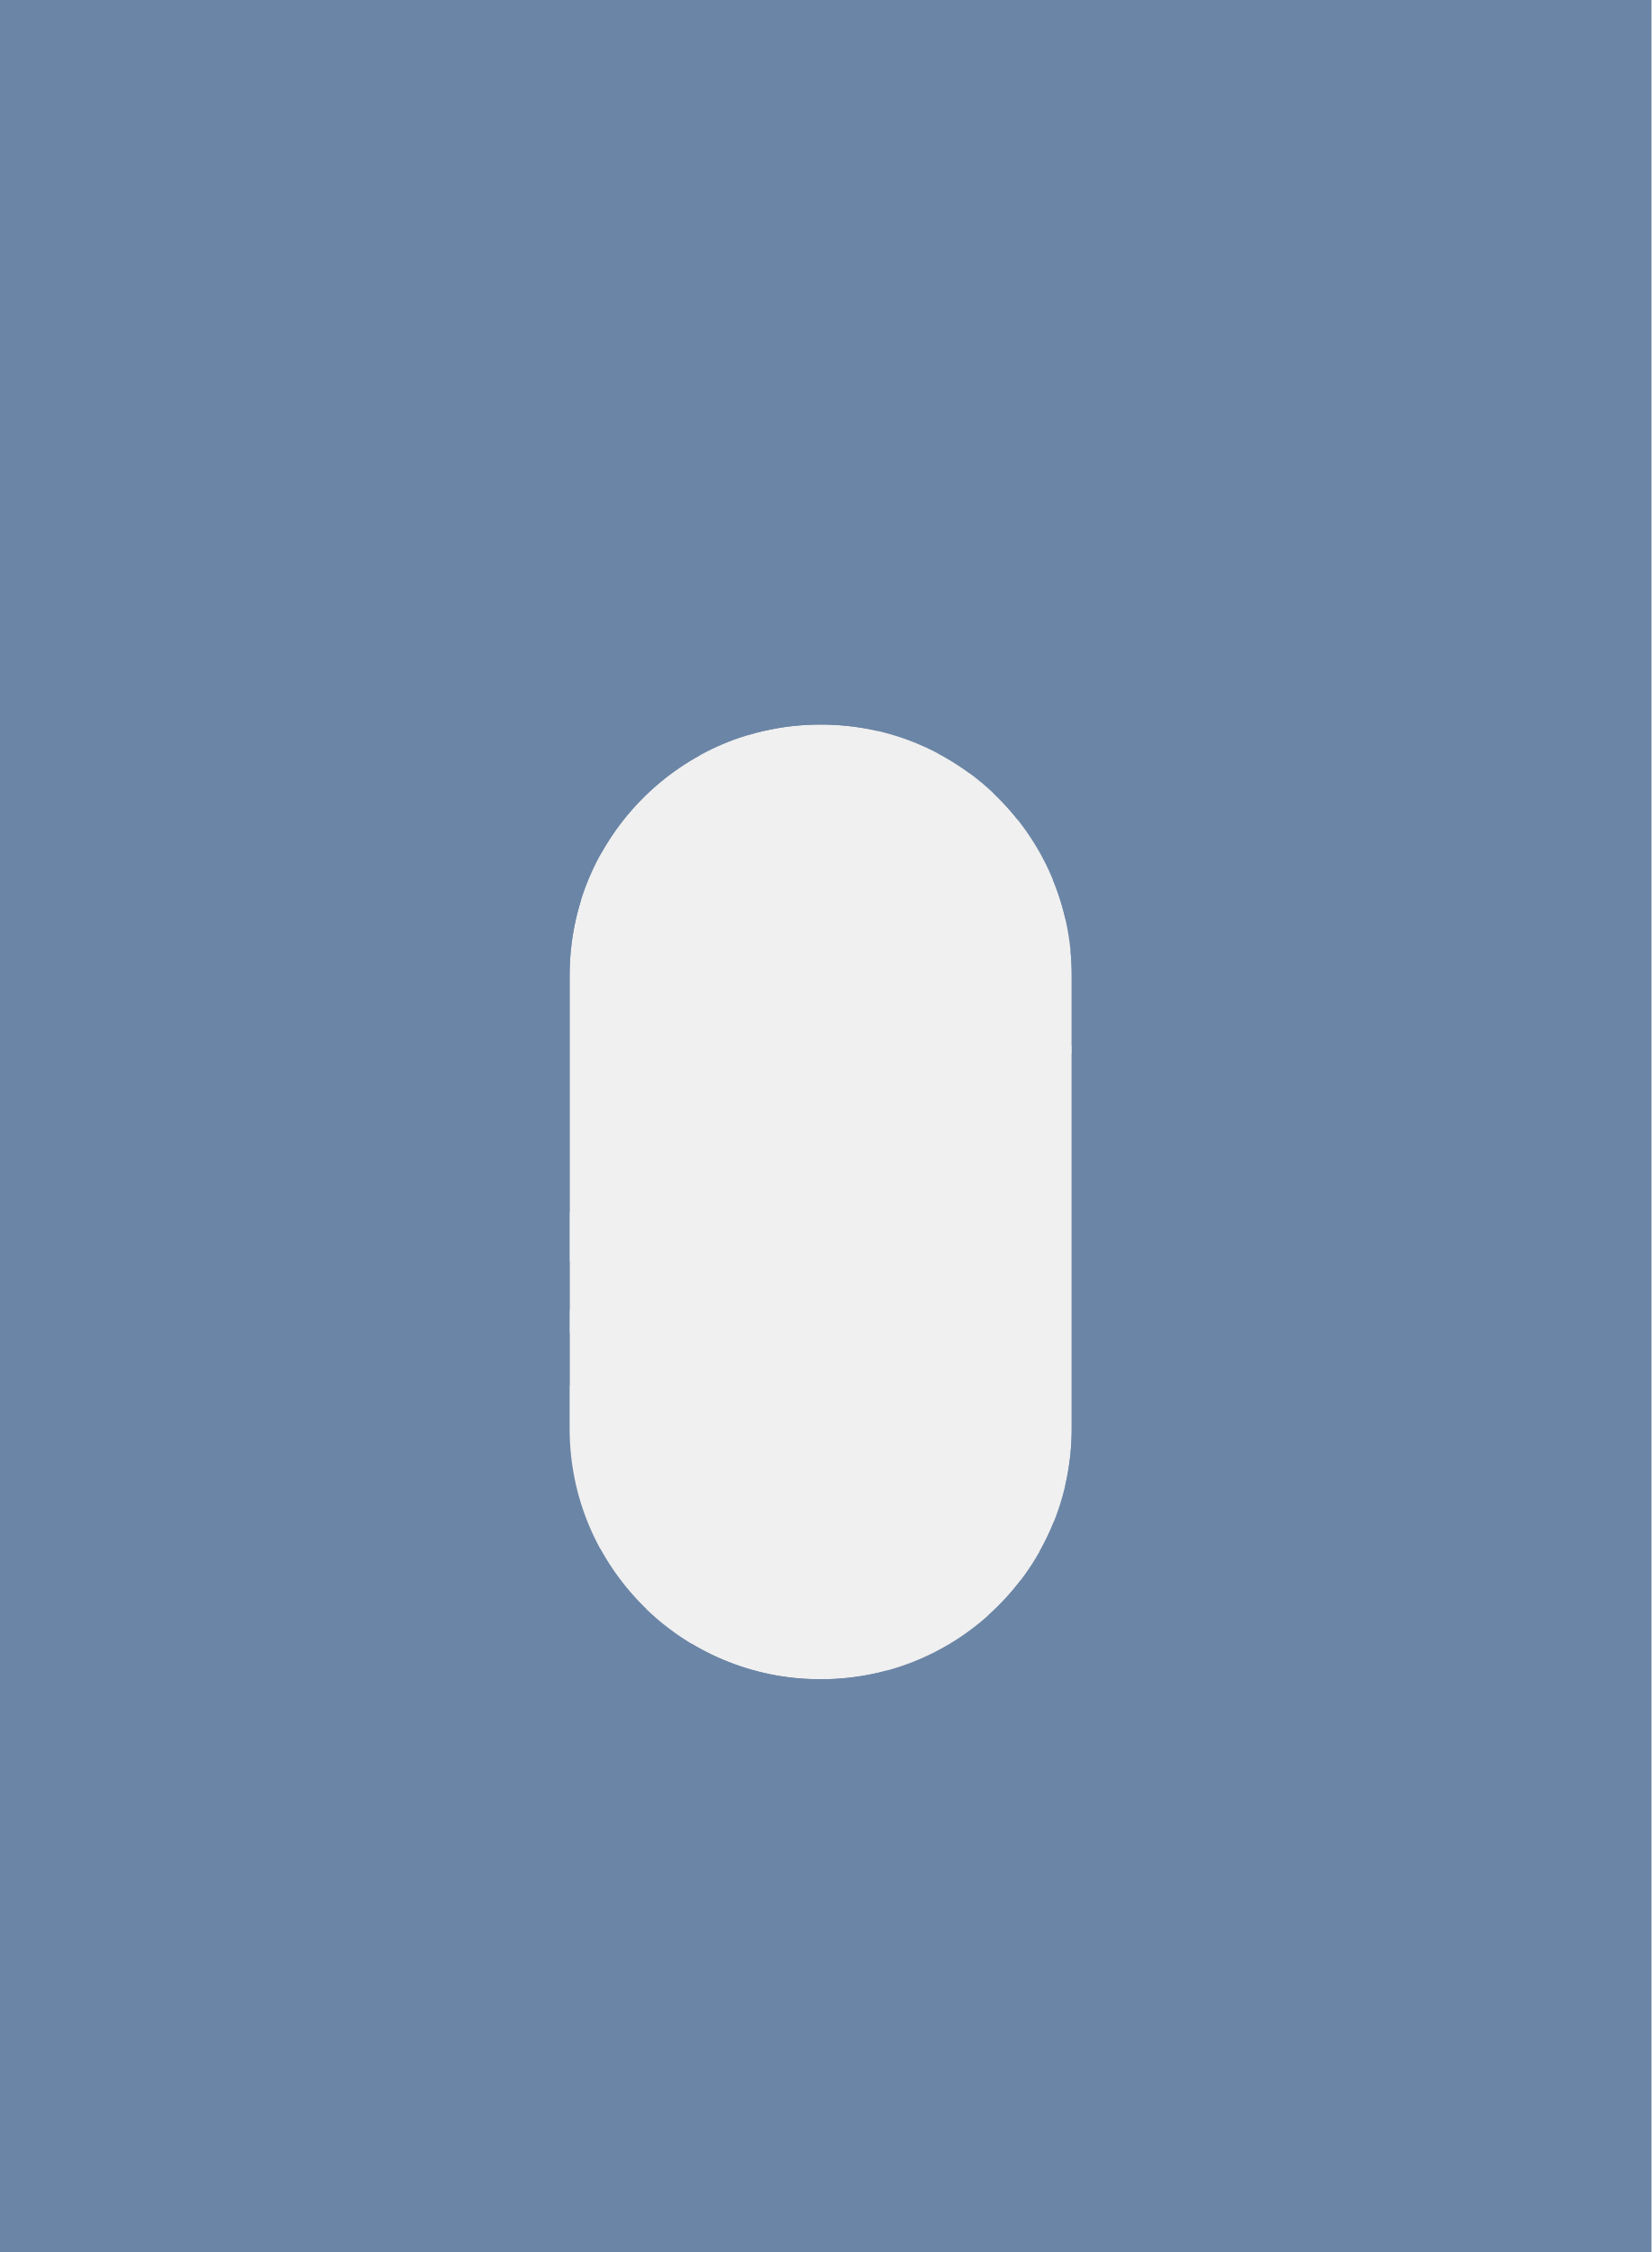
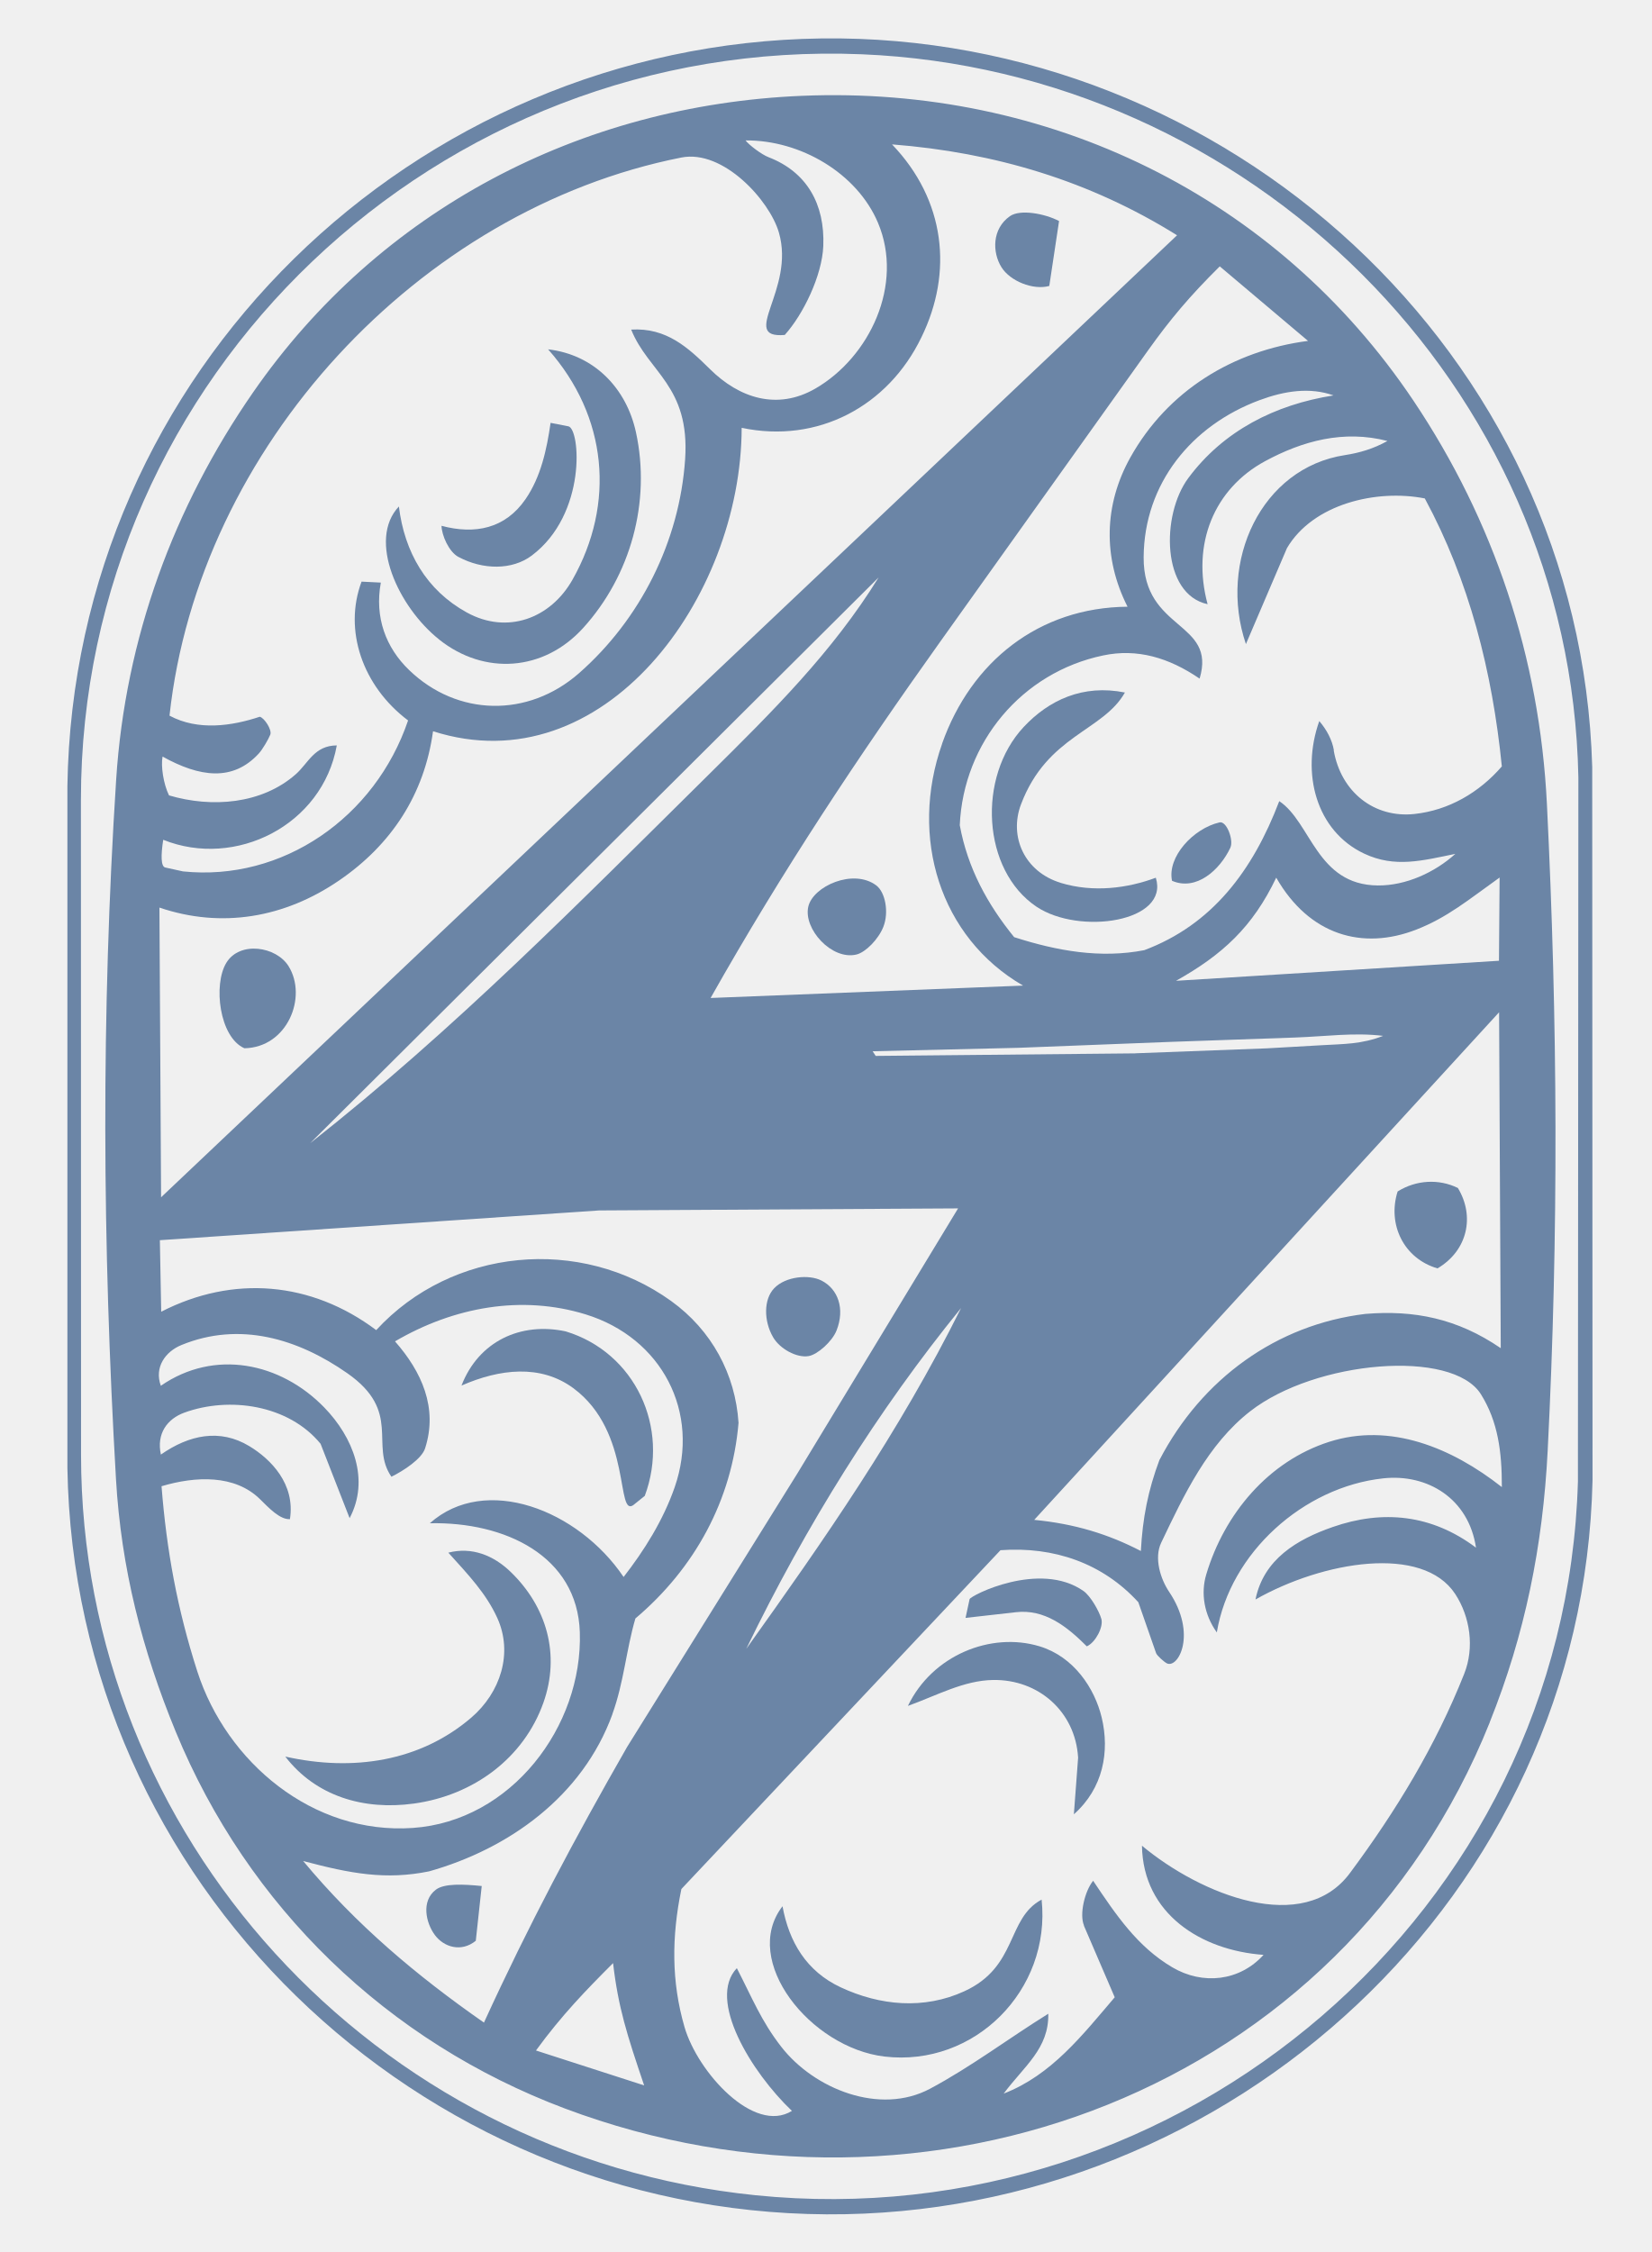
- <svg xmlns="http://www.w3.org/2000/svg" id="Layer_1" version="1.1" viewBox="0 0 1355 1847.71">
-   <defs>
-     <style>
-       .st0 {
-         mask: url(#mask);
-       }
- 
-       .st1 {
-         filter: url(#luminosity-invert-noclip);
-       }
- 
-       .st2 {
-         fill: #6b85a6;
-       }
- 
-       .st3 {
-         fill: #fff;
-       }
- 
-       .st4 {
-         fill: #6b85a6;
-       }
-     </style>
-     <filter id="luminosity-invert-noclip" x="55.3" y="31.49" width="1251.39" height="1785.32" color-interpolation-filters="sRGB" filterUnits="userSpaceOnUse">
-       <feColorMatrix result="cm" values="-1 0 0 0 1 0 -1 0 0 1 0 0 -1 0 1 0 0 0 1 0" />
-       <feFlood flood-color="#fff" result="bg" />
-       <feBlend in="cm" in2="bg" />
-     </filter>
-     <mask id="mask" x="55.3" y="31.49" width="1251.39" height="1785.32" maskUnits="userSpaceOnUse">
-       <g class="st1">
-         <path class="st3" d="M673.02,594.49h.68c113.5,0,205.64,92.14,205.64,205.64v372.01c0,113.5-92.14,205.64-205.64,205.64h-.68c-113.5,0-205.64-92.14-205.64-205.64v-372.01c0-113.5,92.14-205.64,205.64-205.64Z" />
-       </g>
-     </mask>
-   </defs>
-   <path class="st4" d="M0,0v1847.71h1355V0H0ZM879.34,1172.14c0,113.57-92.07,205.64-205.64,205.64h-.68c-113.57,0-205.64-92.07-205.64-205.64v-372.01c0-113.57,92.07-205.64,205.64-205.64h.68c113.57,0,205.64,92.07,205.64,205.64v372.01Z" />
-   <g class="st0">
-     <g>
-       <path class="st2" d="M1306.69,1214.38c-7.54,341.79-297.49,604.41-628.55,602.42-335.19-1.99-617.29-271.25-622.84-612.42v-559.32C60.43,304.68,339.6,35.94,673.9,31.54c331.48-4.35,623,257.38,632.53,597.76l.26,585.08h0ZM619.91,1801.14c349.65,35.61,664.73-232.82,674.79-585.55l.37-577.65c-6.13-322.52-270.99-580.37-588.02-593.41C359.81,30.23,66.35,307.51,66.4,656.32l.1,537.43c0,312.68,240.36,575.55,553.4,607.39h0Z" />
-       <path class="st2" d="M1222.38,1413.11c-121.02,302.05-461.34,428.61-758.73,316.92-145.89-54.83-260.21-165.37-319.48-309.27-27.54-66.87-44.77-134.16-49.01-207.26-11.15-192.18-12.25-381.69.16-573.98,7.49-115.83,47.23-223.6,112.27-317.49,103.89-149.98,268.69-235.75,450.19-243.4,201.87-8.54,389.24,81.95,502.03,250.2,65.88,98.29,103.47,210.51,109.44,330.74,8.85,178.57,9.69,352.68.63,530.73-3.98,78.13-18.59,150.55-47.5,222.66v.16ZM133.9,689.15c-1.89,12.36-1.99,21.84,1.73,22.62l14.51,3.19c81.74,8.48,157.67-44.25,184.69-123.85-37.55-28.28-53.05-74.2-38.17-113.9l15.81.79c-5.24,28.59,4.14,53.41,23.25,71.79,39.43,38.02,97.45,39.33,139.35,2.57,50.38-44.25,82.48-108.08,87.08-175.53,4.08-60.27-30.22-71.27-44.25-106.41,29.01-1.73,46.76,14.82,64.78,32.57,23.83,23.56,54.98,33.93,86.35,15.81,44.46-25.71,72.79-85.25,51.37-135.99-17.23-40.79-63.73-67.97-108.66-67.6,2.88,3.88,13.41,11.68,18.75,13.72,31.52,12.15,46.4,38.49,45.03,72.89-.99,24.45-16.6,56.35-31.63,73-37.91,3.14,8.85-37.13-4.82-84.1-7.65-26.34-45.66-68.23-79.96-61.48-215.64,42.68-396.15,238.05-420.03,457.94,23.56,12.62,51.21,8.48,74.05.89,3.77.89,10.21,10.79,8.64,14.71-1.57,3.93-6.44,12.2-9.37,15.4-21.42,23.36-48.65,19.43-79.02,2.57-1.47,7.75.63,22.26,5.29,31.84,35.24,10.42,76.14,7.17,103.95-17.28,10.32-9.06,15.24-23.62,33.72-23.72-11.78,65.67-83.26,101.22-142.38,77.45l-.05.1ZM278.17,722.45c-44.51,30.48-96.2,39.59-147.36,22.2l1.36,237.69L965.79,193.04c-71.58-44.67-149.45-67.97-233.87-74.57,43.78,45.66,50.22,104.94,24.09,158.3-27.28,56.56-84.99,87.45-147.46,74.25-.31,139.87-113.58,293.62-253.24,248.95-7.12,51.79-34.04,93-77.13,122.48h0ZM772.98,610.18c23.77-67.29,79.44-111.8,152.18-112.38-20.48-40.37-19.27-83.79,2.25-122.38,30.63-54.88,84.36-87.71,145.84-95.72l-72.42-61.16c-24.87,24.61-40.85,43.73-58.86,68.97l-170.19,238.53c-67.71,94.94-129.4,187.68-188.73,292.78l256.38-10.16c-68.29-39.54-93.53-121.7-66.4-198.47h-.05ZM1094.29,615.47c5.92,34.56,33.51,55.98,66.4,52.37,27.96-3.04,52.89-17.44,71.58-39.01-7.8-77.87-26.71-152.33-63.21-219.88-39.59-7.8-91.74,4.45-113.11,40.79l-33.67,78.71c-22.99-67.76,12.57-144.58,81.32-155.06,11.94-1.83,23.3-5.18,34.82-11.57-35.98-9.32-69.8,0-100.39,16.55-41.84,22.62-60.53,67.92-47.18,117.35-37.86-8.17-38.28-73.21-15.87-103.42,28.75-38.75,71.11-60.33,119.18-67.87-19.38-6.91-40.11-3.77-60.8,3.93-55.61,20.68-94.57,68.29-94.99,128.77-.42,60.8,60.12,52.26,45.92,99.65-25.35-17.28-51.21-24.87-79.12-19.01-66.61,13.88-114.68,71.32-117.67,139.29,6.44,35.09,22.52,64.62,44.62,91.85,35.29,11.36,71.01,17.65,106.77,10.68,55.51-20.79,89.02-65.09,110.75-122.27,26.18,17.39,30.63,68.81,80.96,69.18,22.99.16,46.66-10.68,63.52-25.92-27.18,5.55-49.59,11.68-74.83-.21-39.27-18.54-52.05-65.82-36.81-108.76,6.07,7.12,10.53,15.4,11.99,23.98l-.21-.1ZM581.63,635.42c52.42-51.84,101.33-100.28,139.29-161.65l-466.47,464.22c118.82-93.53,220.46-197.1,327.18-302.57ZM964.95,804.72l264.97-16.44.52-68.28c-25.55,18.22-42.94,32.83-68.39,42.73-43.83,17.07-87.71,4.82-114.89-42.63-19.32,40.48-44.04,63.21-82.21,84.62h0ZM951.49,1197.62c34.61-66.3,95.93-110.86,168.93-119.6,39.59-3.25,75.2,3.61,110.96,28.12l-1.36-275.6-381.43,416.47c33.41,3.25,60.95,11.78,87.5,25.55,1.41-26.81,5.86-49.75,15.34-74.99l.05.05ZM931.54,864.21l108.14-4.08,45.09-2.57c17.91-1.05,32.26-.73,50.11-7.65-23.83-2.93-47.08.47-72.37,1.36l-101.8,3.56-124.89,4.87-119.81,2.83,2.51,3.82,213.02-2.09v-.05ZM502.45,1406.56c-24.56,67.45-85.09,110.39-150.29,128.82-35.61,7.28-64.46,1.89-103.42-8.48,43.41,52.26,93,94,148.35,132.59,36.45-79.7,74.88-151.86,117.46-226.17l139.76-224.49,131.8-217.37-294.61,1.68-360.33,24.4,1.1,58.7c58.91-30.22,123.06-24.93,176.42,15.08,62.11-67.55,167.47-77.5,241.98-23.88,33.3,23.98,52.73,60.06,55.3,99.97-5.39,63.57-35.98,119.39-84.62,160.5-7.54,25.66-9.43,52.47-18.96,78.65h.05ZM237.9,1246.43c-8.27.47-17.33-9.27-24.56-16.39-20.68-20.32-52.84-18.96-80.8-10.63,4.14,52.52,12.83,100.54,29.38,152.02,23.98,74.36,94.68,134.06,176.84,128.35,80.64-5.6,139.45-83.16,136.99-160.55-1.99-62.73-61.53-90.75-123.06-89.44,45.56-40.58,121.7-11.15,158.98,44.09,16.97-21.84,32.36-46.29,41.89-73.57,21.42-61.63-10.58-122.69-73.1-141.91-52.31-16.08-107.82-6.23-156.36,22.15,21.78,24.77,35.45,54.51,24.66,87.87-2.78,8.59-17.59,18.28-27.6,23.2-18.01-26.03,8.9-53.36-36.13-84.88-40.79-28.54-88.55-42.68-136.1-23.2-13.14,5.34-22.52,18.17-16.97,33.46,43.88-30.37,98.19-19.22,134.11,17.8,23.72,24.45,37.49,59.23,20.79,90.8l-23.83-61.01c-26.29-32.05-74.88-39.01-111.8-25.55-13.93,5.08-22.99,17.12-19.22,34.4,23.09-16.13,48.33-21.57,72.58-6.91,17.59,10.63,37.86,31,33.3,59.91h0ZM612.32,1352.83c63.99-89.6,125.15-177.15,176.26-279.63-68.39,84.05-127.25,178.52-176.26,279.63ZM889.44,1579.84c-3.93-9.11.58-28.23,7.49-36.71,19.01,28.38,36.34,54.04,64.78,70.9,25.29,14.98,55.51,11.42,75.04-10.11-51.16-3.67-98.92-33.62-99.76-89.55,48.33,40.22,132.8,74.31,170.97,21.99,37.65-50.74,69.96-103.89,93.42-163.01,8.59-21.57,4.87-46.82-7.33-65.46-26.71-40.9-108.66-26.92-163.9,4.45,6.65-32.99,33.99-49.28,63.41-59.49,40.9-14.24,81.06-10.42,117.51,16.97-6.02-40.37-39.85-60.8-76.14-56.87-65.3,7.07-125.68,60.95-136.52,126.41-10.42-14.56-13.3-32.1-8.69-47.5,14.82-49.75,50.95-92.9,100.86-108.87,49.9-15.97,100.39,4.61,141.7,37.13.05-29.06-3.14-53.62-17.12-76.09-23.41-37.6-135.89-27.81-189.35,13.88-34.88,27.18-54.3,68.55-73.05,107.87-5.92,12.41-.73,29.48,6.55,40.32,23.2,34.56,7.38,63.26-1.94,58.6-2.09-1.05-8.01-6.18-8.8-8.38l-14.56-41.74c-29.17-31.94-69.07-45.87-113.11-42.68l-261.83,278.01c-8.06,39.27-8.22,76.04,2.57,113.21,10.79,37.18,57.08,88.13,88.13,68.81-33.3-31.68-69.75-91.27-45.19-117.09,12.57,24.35,20,43.41,36.55,64.62,26.86,34.46,80.75,56.35,122.06,34.25,33.88-18.12,63.52-40.69,96.93-61.48.63,28.54-19.69,42.84-36.6,65.51,39.12-15.08,64.57-47.91,91.12-79.02l-25.35-58.91h.16ZM528.53,1711.02c-14.14-41.74-21.26-63.94-25.5-100.33-21.99,21.99-42.21,42.78-63.26,71.69l88.76,28.64h0Z" />
-       <path class="st2" d="M642.06,1564.03c5.34,29.22,19.58,53.36,47.71,66.5,32.41,15.13,68.39,18.43,101.48,3.25,44.04-20.16,34.46-59.75,63.41-75.2,7.85,74.25-55.09,137.46-128.87,128.77-60.85-7.17-118.14-78.81-83.73-123.32h0Z" />
-       <path class="st2" d="M884.57,1441.75c-2.36-37.39-32.47-64.04-69.91-63.36-23.98.42-45.77,12.62-69.7,21.26,19.95-41.58,68.08-60.95,107.93-48.91,28.23,8.54,45.3,34.46,51.06,58.44,6.7,27.96,1.2,58.13-22.83,79.39l3.51-46.76-.05-.05Z" />
-       <path class="st2" d="M833.51,1322.78l-41.26,4.66,3.3-15.34c.63-2.93,57.45-31.89,93.42-6.76,5.76,4.03,12.88,16.44,14.71,22.99,1.83,6.55-4.82,19.32-11.94,22.46-16.55-16.6-34.72-30.69-58.23-28.02h0Z" />
-       <path class="st2" d="M360.49,524.83c-33.67-26.71-59.12-81.8-33.2-109.29,4.56,37.44,22.52,68.7,55.72,86.98,33.2,18.28,68.7,4.92,86.67-26.81,35.35-62.42,28.8-134.11-19.95-189.09,37.81,4.4,64.2,31.89,72.06,67.97,12.46,57.18-4.35,117.77-43.36,160.71-32.31,35.61-80.96,38.91-117.98,9.53h.05Z" />
-       <path class="st2" d="M376.15,456.96c-7.85-4.19-13.72-17.75-13.88-25.55,27.44,7.33,52.26,2.36,68.91-21.84,12.62-18.33,17.44-40.74,20.58-62.63l14.56,2.83c9.79,1.89,15.45,71.95-30.06,106.09-15.97,11.99-40.01,11.83-60.06,1.1h-.05Z" />
-       <path class="st2" d="M339.65,1479.77c-41.58,5.76-80.7-6.23-105.57-38.54,55.72,12.52,110.75,3.93,152.59-31.94,23.88-20.48,34.56-52.89,21.31-81.9-9.11-19.95-23.25-34.82-40.11-53.47,19.27-4.97,37.07,2.25,50.95,15.61,29.59,28.43,41.21,67.87,26.97,107.72-16.02,44.83-56.66,75.67-106.15,82.53h0Z" />
-       <path class="st2" d="M520.26,1234.44c-15.4,12.41-.89-59.49-49.96-95.57-26.81-19.69-60.38-15.76-91.64-2.04,14.03-36.39,48.6-52.37,85.51-44.46,56.92,17.28,85.72,78.97,64.88,134.95l-8.8,7.07v.05Z" />
-       <path class="st2" d="M200.51,860.07c-20.53-9.11-25.76-52.16-14.77-70.17,11-18.01,40.9-13.41,51,2.78,15.76,25.29-.94,66.82-36.24,67.39h0Z" />
-       <path class="st2" d="M868.96,181.41l-8.01,53.2c-13.2,3.67-32.15-3.93-39.27-15.4-7.54-12.15-7.85-31.42,6.96-41.84,8.33-5.86,28.54-2.2,40.32,3.98v.05Z" />
-       <path class="st2" d="M870.17,724.34c27.13,8.27,55.3,4.35,78.18-4.19,11.36,36.34-62.68,47.29-97.82,23.83-44.77-29.95-48.91-106.56-10.58-147.51,20.58-21.99,48.54-35.24,83.05-28.28-18.01,31.89-63.73,34.93-85.25,91.74-10.05,26.55,2.93,55.35,32.41,64.36v.05Z" />
-       <path class="st2" d="M1009.62,695.33c-8.75,18.69-28.17,35.92-47.97,27.33-4.08-19.53,17.39-42.94,39.01-47.91,5.86-1.36,11.68,14.66,8.9,20.58h.05Z" />
-       <path class="st2" d="M686.36,1091.69c-3.51,8.9-15.5,19.69-22.88,20.95-9.74,1.68-23.72-5.97-29.22-15.6-7.65-13.3-7.8-31.05,1.05-40.16,9.37-9.69,28.43-11.42,38.7-6.23,13.56,6.86,19.48,23.09,12.36,41.05h0Z" />
-       <path class="st2" d="M395.26,1547.43l-4.87,44.93c-11.89,9.64-26.13,5.29-33.57-4.71-7.44-10-11.42-27.96.84-37.23,6.86-5.24,22.73-4.5,37.65-2.98h-.05Z" />
-       <path class="st2" d="M724.85,760.32c-4.03,10.32-14.66,21.05-22.1,22.83-20.21,4.92-43.73-20.95-39.54-39.27,3.88-16.81,37.02-31.58,55.82-17.39,7.38,5.6,10.47,21.94,5.81,33.83Z" />
-       <path class="st2" d="M1179.49,1040.68c-27.75-8.06-41.26-36.18-32.73-63.1,15.24-9.53,33.83-10.53,49.43-2.88,14.03,23.09,8.12,51.32-16.7,65.98Z" />
-     </g>
+ <svg xmlns="http://www.w3.org/2000/svg" viewBox="0 0 1355 1847.71">
+   <g fill="#6b85a6">
+     <path d="M1306.69,1214.38c-7.54,341.79-297.49,604.41-628.55,602.42-335.19-1.99-617.29-271.25-622.84-612.42v-559.32C60.43,304.68,339.6,35.94,673.9,31.54c331.48-4.35,623,257.38,632.53,597.76l.26,585.08h0ZM619.91,1801.14c349.65,35.61,664.73-232.82,674.79-585.55l.37-577.65c-6.13-322.52-270.99-580.37-588.02-593.41C359.81,30.23,66.35,307.51,66.4,656.32l.1,537.43c0,312.68,240.36,575.55,553.4,607.39h0Z" />
+     <path d="M1222.38,1413.11c-121.02,302.05-461.34,428.61-758.73,316.92-145.89-54.83-260.21-165.37-319.48-309.27-27.54-66.87-44.77-134.16-49.01-207.26-11.15-192.18-12.25-381.69.16-573.98,7.49-115.83,47.23-223.6,112.27-317.49,103.89-149.98,268.69-235.75,450.19-243.4,201.87-8.54,389.24,81.95,502.03,250.2,65.88,98.29,103.47,210.51,109.44,330.74,8.85,178.57,9.69,352.68.63,530.73-3.98,78.13-18.59,150.55-47.5,222.66v.16ZM133.9,689.15c-1.89,12.36-1.99,21.84,1.73,22.62l14.51,3.19c81.74,8.48,157.67-44.25,184.69-123.85-37.55-28.28-53.05-74.2-38.17-113.9l15.81.79c-5.24,28.59,4.14,53.41,23.25,71.79,39.43,38.02,97.45,39.33,139.35,2.57,50.38-44.25,82.48-108.08,87.08-175.53,4.08-60.27-30.22-71.27-44.25-106.41,29.01-1.73,46.76,14.82,64.78,32.57,23.83,23.56,54.98,33.93,86.35,15.81,44.46-25.71,72.79-85.25,51.37-135.99-17.23-40.79-63.73-67.97-108.66-67.6,2.88,3.88,13.41,11.68,18.75,13.72,31.52,12.15,46.4,38.49,45.03,72.89-.99,24.45-16.6,56.35-31.63,73-37.91,3.14,8.85-37.13-4.82-84.1-7.65-26.34-45.66-68.23-79.96-61.48-215.64,42.68-396.15,238.05-420.03,457.94,23.56,12.62,51.21,8.48,74.05.89,3.77.89,10.21,10.79,8.64,14.71-1.57,3.93-6.44,12.2-9.37,15.4-21.42,23.36-48.65,19.43-79.02,2.57-1.47,7.75.63,22.26,5.29,31.84,35.24,10.42,76.14,7.17,103.95-17.28,10.32-9.06,15.24-23.62,33.72-23.72-11.78,65.67-83.26,101.22-142.38,77.45l-.05.1ZM278.17,722.45c-44.51,30.48-96.2,39.59-147.36,22.2l1.36,237.69L965.79,193.04c-71.58-44.67-149.45-67.97-233.87-74.57,43.78,45.66,50.22,104.94,24.09,158.3-27.28,56.56-84.99,87.45-147.46,74.25-.31,139.87-113.58,293.62-253.24,248.95-7.12,51.79-34.04,93-77.13,122.48h0ZM772.98,610.18c23.77-67.29,79.44-111.8,152.18-112.38-20.48-40.37-19.27-83.79,2.25-122.38,30.63-54.88,84.36-87.71,145.84-95.72l-72.42-61.16c-24.87,24.61-40.85,43.73-58.86,68.97l-170.19,238.53c-67.71,94.94-129.4,187.68-188.73,292.78l256.38-10.16c-68.29-39.54-93.53-121.7-66.4-198.47h-.05ZM1094.29,615.47c5.92,34.56,33.51,55.98,66.4,52.37,27.96-3.04,52.89-17.44,71.58-39.01-7.8-77.87-26.71-152.33-63.21-219.88-39.59-7.8-91.74,4.45-113.11,40.79l-33.67,78.71c-22.99-67.76,12.57-144.58,81.32-155.06,11.94-1.83,23.3-5.18,34.82-11.57-35.98-9.32-69.8,0-100.39,16.55-41.84,22.62-60.53,67.92-47.18,117.35-37.86-8.17-38.28-73.21-15.87-103.42,28.75-38.75,71.11-60.33,119.18-67.87-19.38-6.91-40.11-3.77-60.8,3.93-55.61,20.68-94.57,68.29-94.99,128.77-.42,60.8,60.12,52.26,45.92,99.65-25.35-17.28-51.21-24.87-79.12-19.01-66.61,13.88-114.68,71.32-117.67,139.29,6.44,35.09,22.52,64.62,44.62,91.85,35.29,11.36,71.01,17.65,106.77,10.68,55.51-20.79,89.02-65.09,110.75-122.27,26.18,17.39,30.63,68.81,80.96,69.18,22.99.16,46.66-10.68,63.52-25.92-27.18,5.55-49.59,11.68-74.83-.21-39.27-18.54-52.05-65.82-36.81-108.76,6.07,7.12,10.53,15.4,11.99,23.98l-.21-.1ZM581.63,635.42c52.42-51.84,101.33-100.28,139.29-161.65l-466.47,464.22c118.82-93.53,220.46-197.1,327.18-302.57ZM964.95,804.72l264.97-16.44.52-68.28c-25.55,18.22-42.94,32.83-68.39,42.73-43.83,17.07-87.71,4.82-114.89-42.63-19.32,40.48-44.04,63.21-82.21,84.62h0ZM951.49,1197.62c34.61-66.3,95.93-110.86,168.93-119.6,39.59-3.25,75.2,3.61,110.96,28.12l-1.36-275.6-381.43,416.47c33.41,3.25,60.95,11.78,87.5,25.55,1.41-26.81,5.86-49.75,15.34-74.99l.05.05ZM931.54,864.21l108.14-4.08,45.09-2.57c17.91-1.05,32.26-.73,50.11-7.65-23.83-2.93-47.08.47-72.37,1.36l-101.8,3.56-124.89,4.87-119.81,2.83,2.51,3.82,213.02-2.09v-.05ZM502.45,1406.56c-24.56,67.45-85.09,110.39-150.29,128.82-35.61,7.28-64.46,1.89-103.42-8.48,43.41,52.26,93,94,148.35,132.59,36.45-79.7,74.88-151.86,117.46-226.17l139.76-224.49,131.8-217.37-294.61,1.68-360.33,24.4,1.1,58.7c58.91-30.22,123.06-24.93,176.42,15.08,62.11-67.55,167.47-77.5,241.98-23.88,33.3,23.98,52.73,60.06,55.3,99.97-5.39,63.57-35.98,119.39-84.62,160.5-7.54,25.66-9.43,52.47-18.96,78.65h.05ZM237.9,1246.43c-8.27.47-17.33-9.27-24.56-16.39-20.68-20.32-52.84-18.96-80.8-10.63,4.14,52.52,12.83,100.54,29.38,152.02,23.98,74.36,94.68,134.06,176.84,128.35,80.64-5.6,139.45-83.16,136.99-160.55-1.99-62.73-61.53-90.75-123.06-89.44,45.56-40.58,121.7-11.15,158.98,44.09,16.97-21.84,32.36-46.29,41.89-73.57,21.42-61.63-10.58-122.69-73.1-141.91-52.31-16.08-107.82-6.23-156.36,22.15,21.78,24.77,35.45,54.51,24.66,87.87-2.78,8.59-17.59,18.28-27.6,23.2-18.01-26.03,8.9-53.36-36.13-84.88-40.79-28.54-88.55-42.68-136.1-23.2-13.14,5.34-22.52,18.17-16.97,33.46,43.88-30.37,98.19-19.22,134.11,17.8,23.72,24.45,37.49,59.23,20.79,90.8l-23.83-61.01c-26.29-32.05-74.88-39.01-111.8-25.55-13.93,5.08-22.99,17.12-19.22,34.4,23.09-16.13,48.33-21.57,72.58-6.91,17.59,10.63,37.86,31,33.3,59.91h0ZM612.32,1352.83c63.99-89.6,125.15-177.15,176.26-279.63-68.39,84.05-127.25,178.52-176.26,279.63ZM889.44,1579.84c-3.93-9.11.58-28.23,7.49-36.71,19.01,28.38,36.34,54.04,64.78,70.9,25.29,14.98,55.51,11.42,75.04-10.11-51.16-3.67-98.92-33.62-99.76-89.55,48.33,40.22,132.8,74.31,170.97,21.99,37.65-50.74,69.96-103.89,93.42-163.01,8.59-21.57,4.87-46.82-7.33-65.46-26.71-40.9-108.66-26.92-163.9,4.45,6.65-32.99,33.99-49.28,63.41-59.49,40.9-14.24,81.06-10.42,117.51,16.97-6.02-40.37-39.85-60.8-76.14-56.87-65.3,7.07-125.68,60.95-136.52,126.41-10.42-14.56-13.3-32.1-8.69-47.5,14.82-49.75,50.95-92.9,100.86-108.87,49.9-15.97,100.39,4.61,141.7,37.13.05-29.06-3.14-53.62-17.12-76.09-23.41-37.6-135.89-27.81-189.35,13.88-34.88,27.18-54.3,68.55-73.05,107.87-5.92,12.41-.73,29.48,6.55,40.32,23.2,34.56,7.38,63.26-1.94,58.6-2.09-1.05-8.01-6.18-8.8-8.38l-14.56-41.74c-29.17-31.94-69.07-45.87-113.11-42.68l-261.83,278.01c-8.06,39.27-8.22,76.04,2.57,113.21,10.79,37.18,57.08,88.13,88.13,68.81-33.3-31.68-69.75-91.27-45.19-117.09,12.57,24.35,20,43.41,36.55,64.62,26.86,34.46,80.75,56.35,122.06,34.25,33.88-18.12,63.52-40.69,96.93-61.48.63,28.54-19.69,42.84-36.6,65.51,39.12-15.08,64.57-47.91,91.12-79.02l-25.35-58.91h.16ZM528.53,1711.02c-14.14-41.74-21.26-63.94-25.5-100.33-21.99,21.99-42.21,42.78-63.26,71.69l88.76,28.64h0Z" />
+     <path d="M642.06,1564.03c5.34,29.22,19.58,53.36,47.71,66.5,32.41,15.13,68.39,18.43,101.48,3.25,44.04-20.16,34.46-59.75,63.41-75.2,7.85,74.25-55.09,137.46-128.87,128.77-60.85-7.17-118.14-78.81-83.73-123.32h0Z" />
+     <path d="M884.57,1441.75c-2.36-37.39-32.47-64.04-69.91-63.36-23.98.42-45.77,12.62-69.7,21.26,19.95-41.58,68.08-60.95,107.93-48.91,28.23,8.54,45.3,34.46,51.06,58.44,6.7,27.96,1.2,58.13-22.83,79.39l3.51-46.76-.05-.05Z" />
+     <path d="M833.51,1322.78l-41.26,4.66,3.3-15.34c.63-2.93,57.45-31.89,93.42-6.76,5.76,4.03,12.88,16.44,14.71,22.99,1.83,6.55-4.82,19.32-11.94,22.46-16.55-16.6-34.72-30.69-58.23-28.02h0Z" />
+     <path d="M360.49,524.83c-33.67-26.71-59.12-81.8-33.2-109.29,4.56,37.44,22.52,68.7,55.72,86.98,33.2,18.28,68.7,4.92,86.67-26.81,35.35-62.42,28.8-134.11-19.95-189.09,37.81,4.4,64.2,31.89,72.06,67.97,12.46,57.18-4.35,117.77-43.36,160.71-32.31,35.61-80.96,38.91-117.98,9.53h.05Z" />
+     <path d="M376.15,456.96c-7.85-4.19-13.72-17.75-13.88-25.55,27.44,7.33,52.26,2.36,68.91-21.84,12.62-18.33,17.44-40.74,20.58-62.63l14.56,2.83c9.79,1.89,15.45,71.95-30.06,106.09-15.97,11.99-40.01,11.83-60.06,1.1h-.05Z" />
+     <path d="M339.65,1479.77c-41.58,5.76-80.7-6.23-105.57-38.54,55.72,12.52,110.75,3.93,152.59-31.94,23.88-20.48,34.56-52.89,21.31-81.9-9.11-19.95-23.25-34.82-40.11-53.47,19.27-4.97,37.07,2.25,50.95,15.61,29.59,28.43,41.21,67.87,26.97,107.72-16.02,44.83-56.66,75.67-106.15,82.53h0Z" />
+     <path d="M520.26,1234.44c-15.4,12.41-.89-59.49-49.96-95.57-26.81-19.69-60.38-15.76-91.64-2.04,14.03-36.39,48.6-52.37,85.51-44.46,56.92,17.28,85.72,78.97,64.88,134.95l-8.8,7.07v.05Z" />
+     <path d="M200.51,860.07c-20.53-9.11-25.76-52.16-14.77-70.17,11-18.01,40.9-13.41,51,2.78,15.76,25.29-.94,66.82-36.24,67.39h0Z" />
+     <path d="M868.96,181.41l-8.01,53.2c-13.2,3.67-32.15-3.93-39.27-15.4-7.54-12.15-7.85-31.42,6.96-41.84,8.33-5.86,28.54-2.2,40.32,3.98v.05Z" />
+     <path d="M870.17,724.34c27.13,8.27,55.3,4.35,78.18-4.19,11.36,36.34-62.68,47.29-97.82,23.83-44.77-29.95-48.91-106.56-10.58-147.51,20.58-21.99,48.54-35.24,83.05-28.28-18.01,31.89-63.73,34.93-85.25,91.74-10.05,26.55,2.93,55.35,32.41,64.36v.05Z" />
+     <path d="M1009.62,695.33c-8.75,18.69-28.17,35.92-47.97,27.33-4.08-19.53,17.39-42.94,39.01-47.91,5.86-1.36,11.68,14.66,8.9,20.58h.05Z" />
+     <path d="M686.36,1091.69c-3.51,8.9-15.5,19.69-22.88,20.95-9.74,1.68-23.72-5.97-29.22-15.6-7.65-13.3-7.8-31.05,1.05-40.16,9.37-9.69,28.43-11.42,38.7-6.23,13.56,6.86,19.48,23.09,12.36,41.05h0Z" />
+     <path d="M395.26,1547.43l-4.87,44.93c-11.89,9.64-26.13,5.29-33.57-4.71-7.44-10-11.42-27.96.84-37.23,6.86-5.24,22.73-4.5,37.65-2.98h-.05Z" />
+     <path d="M724.85,760.32c-4.03,10.32-14.66,21.05-22.1,22.83-20.21,4.92-43.73-20.95-39.54-39.27,3.88-16.81,37.02-31.58,55.82-17.39,7.38,5.6,10.47,21.94,5.81,33.83Z" />
+     <path d="M1179.49,1040.68c-27.75-8.06-41.26-36.18-32.73-63.1,15.24-9.53,33.83-10.53,49.43-2.88,14.03,23.09,8.12,51.32-16.7,65.98Z" />
  </g>
</svg>
